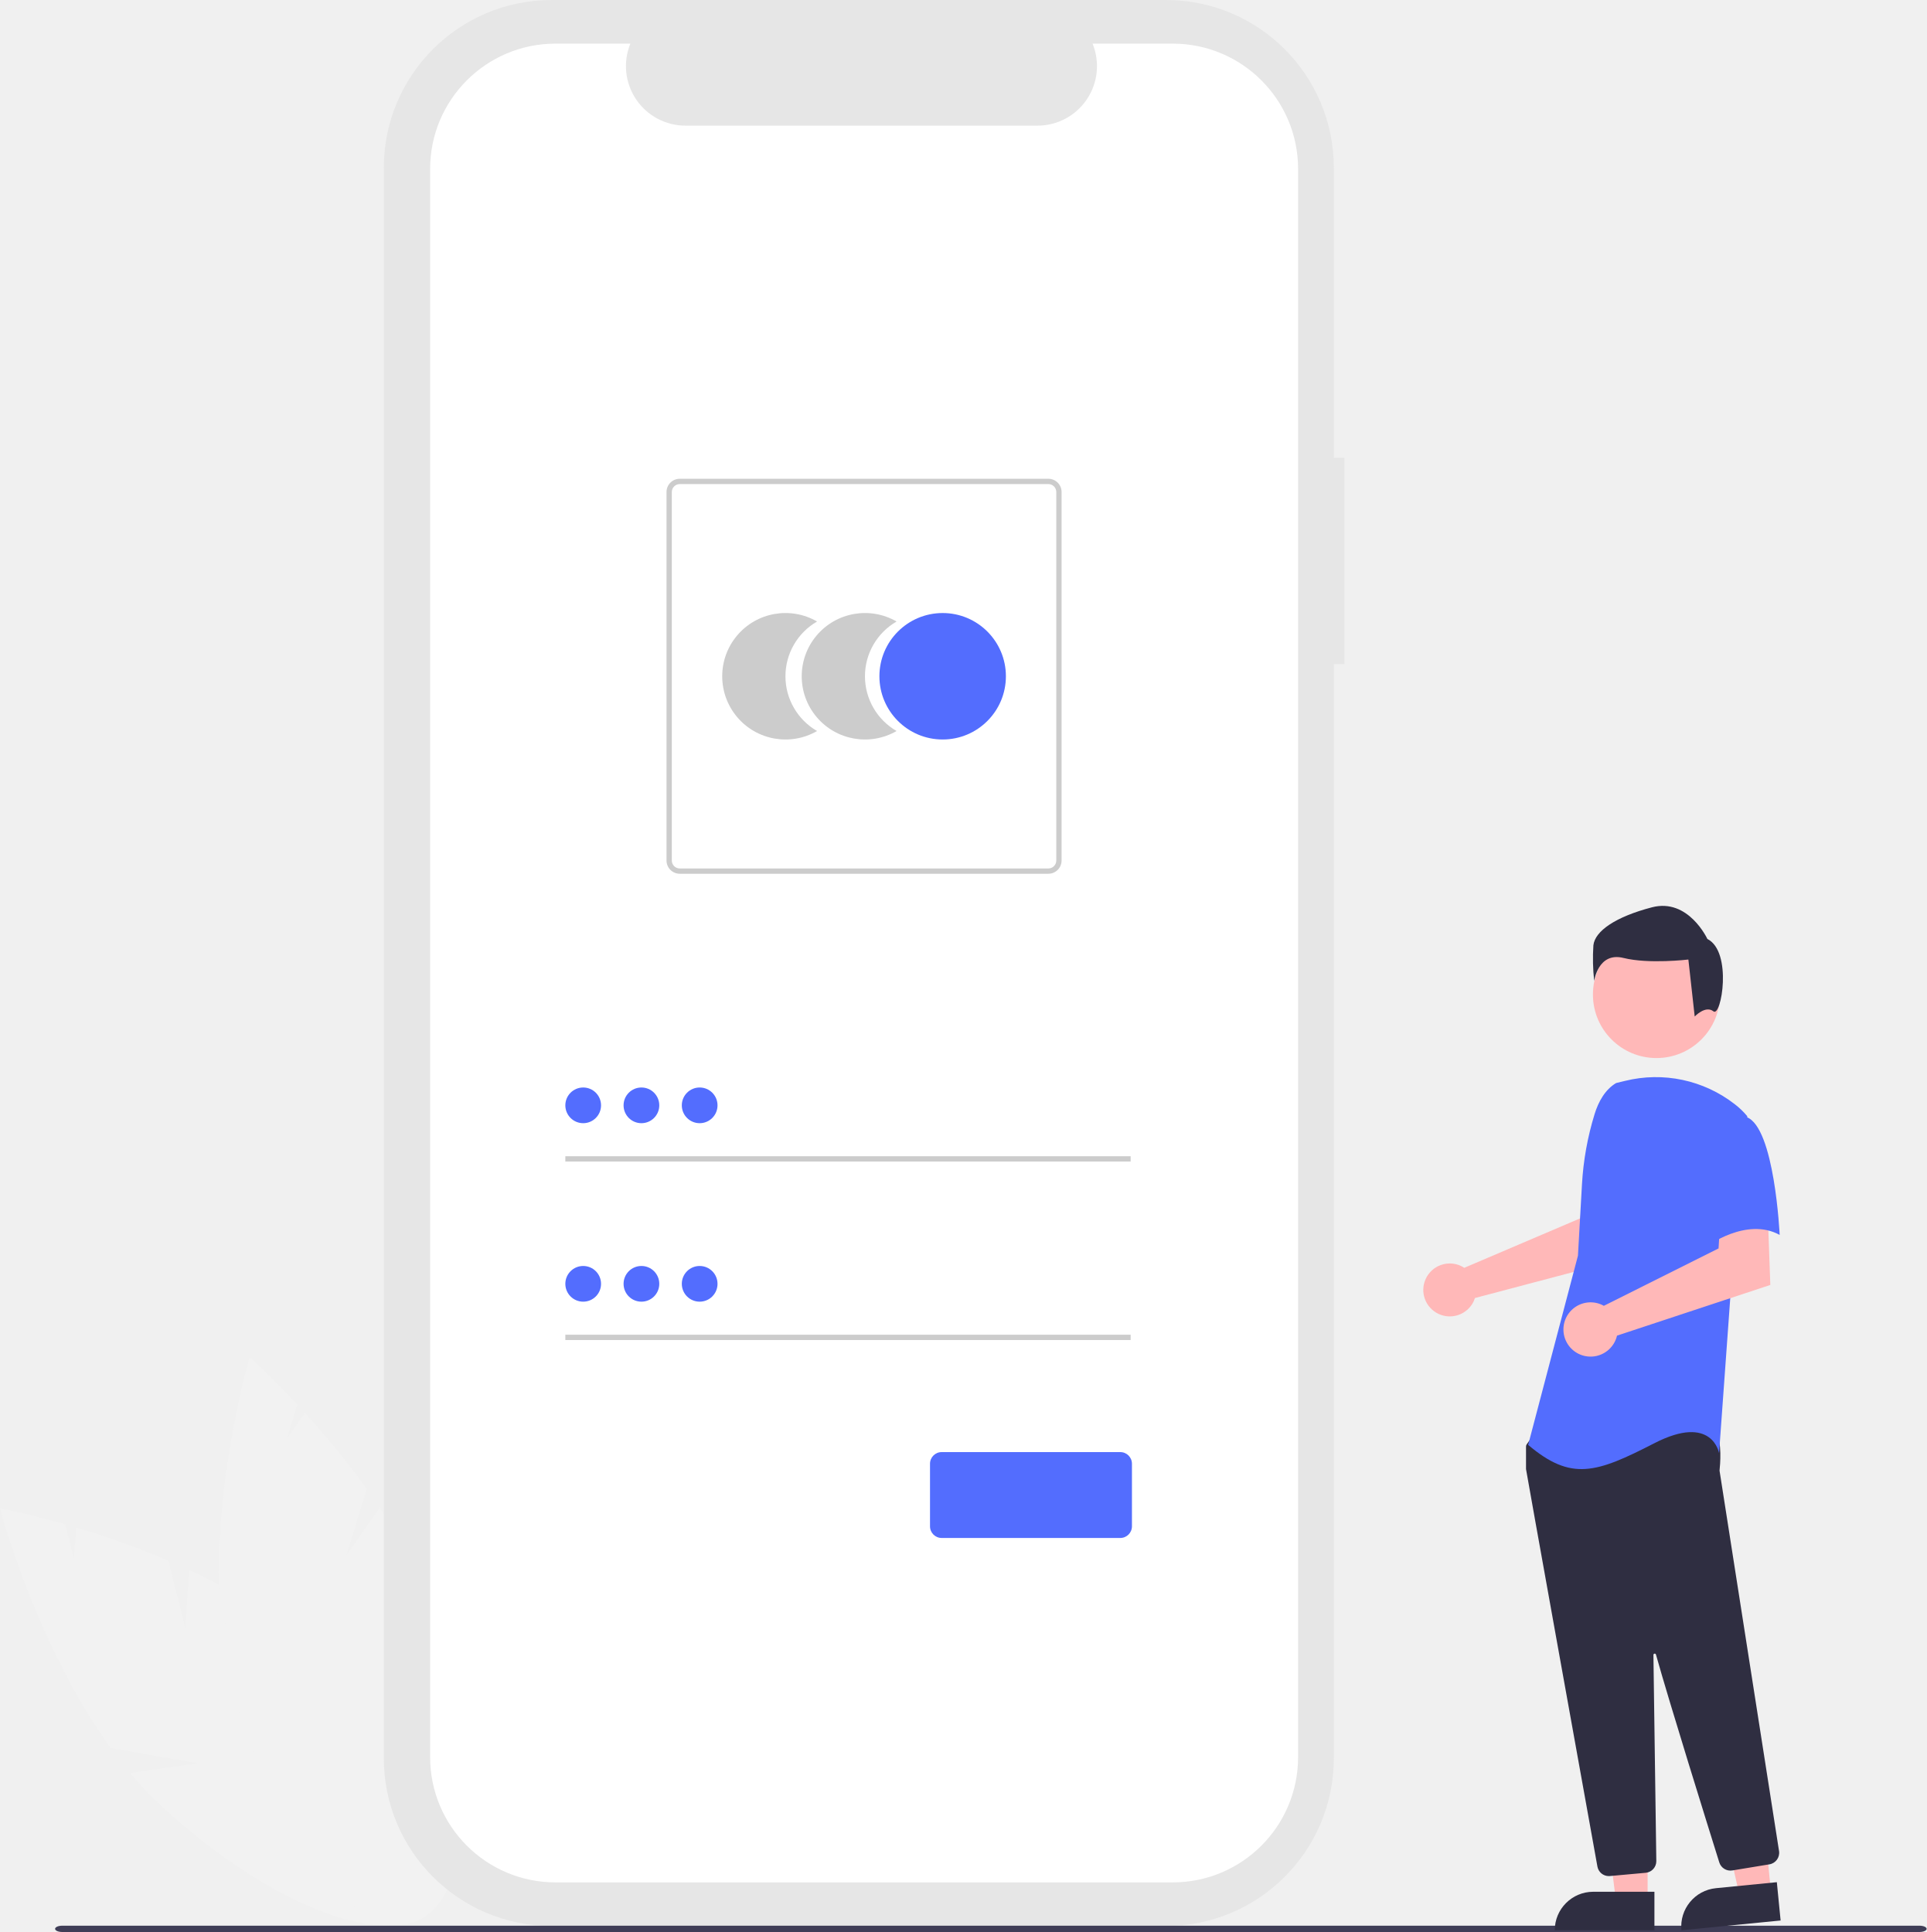
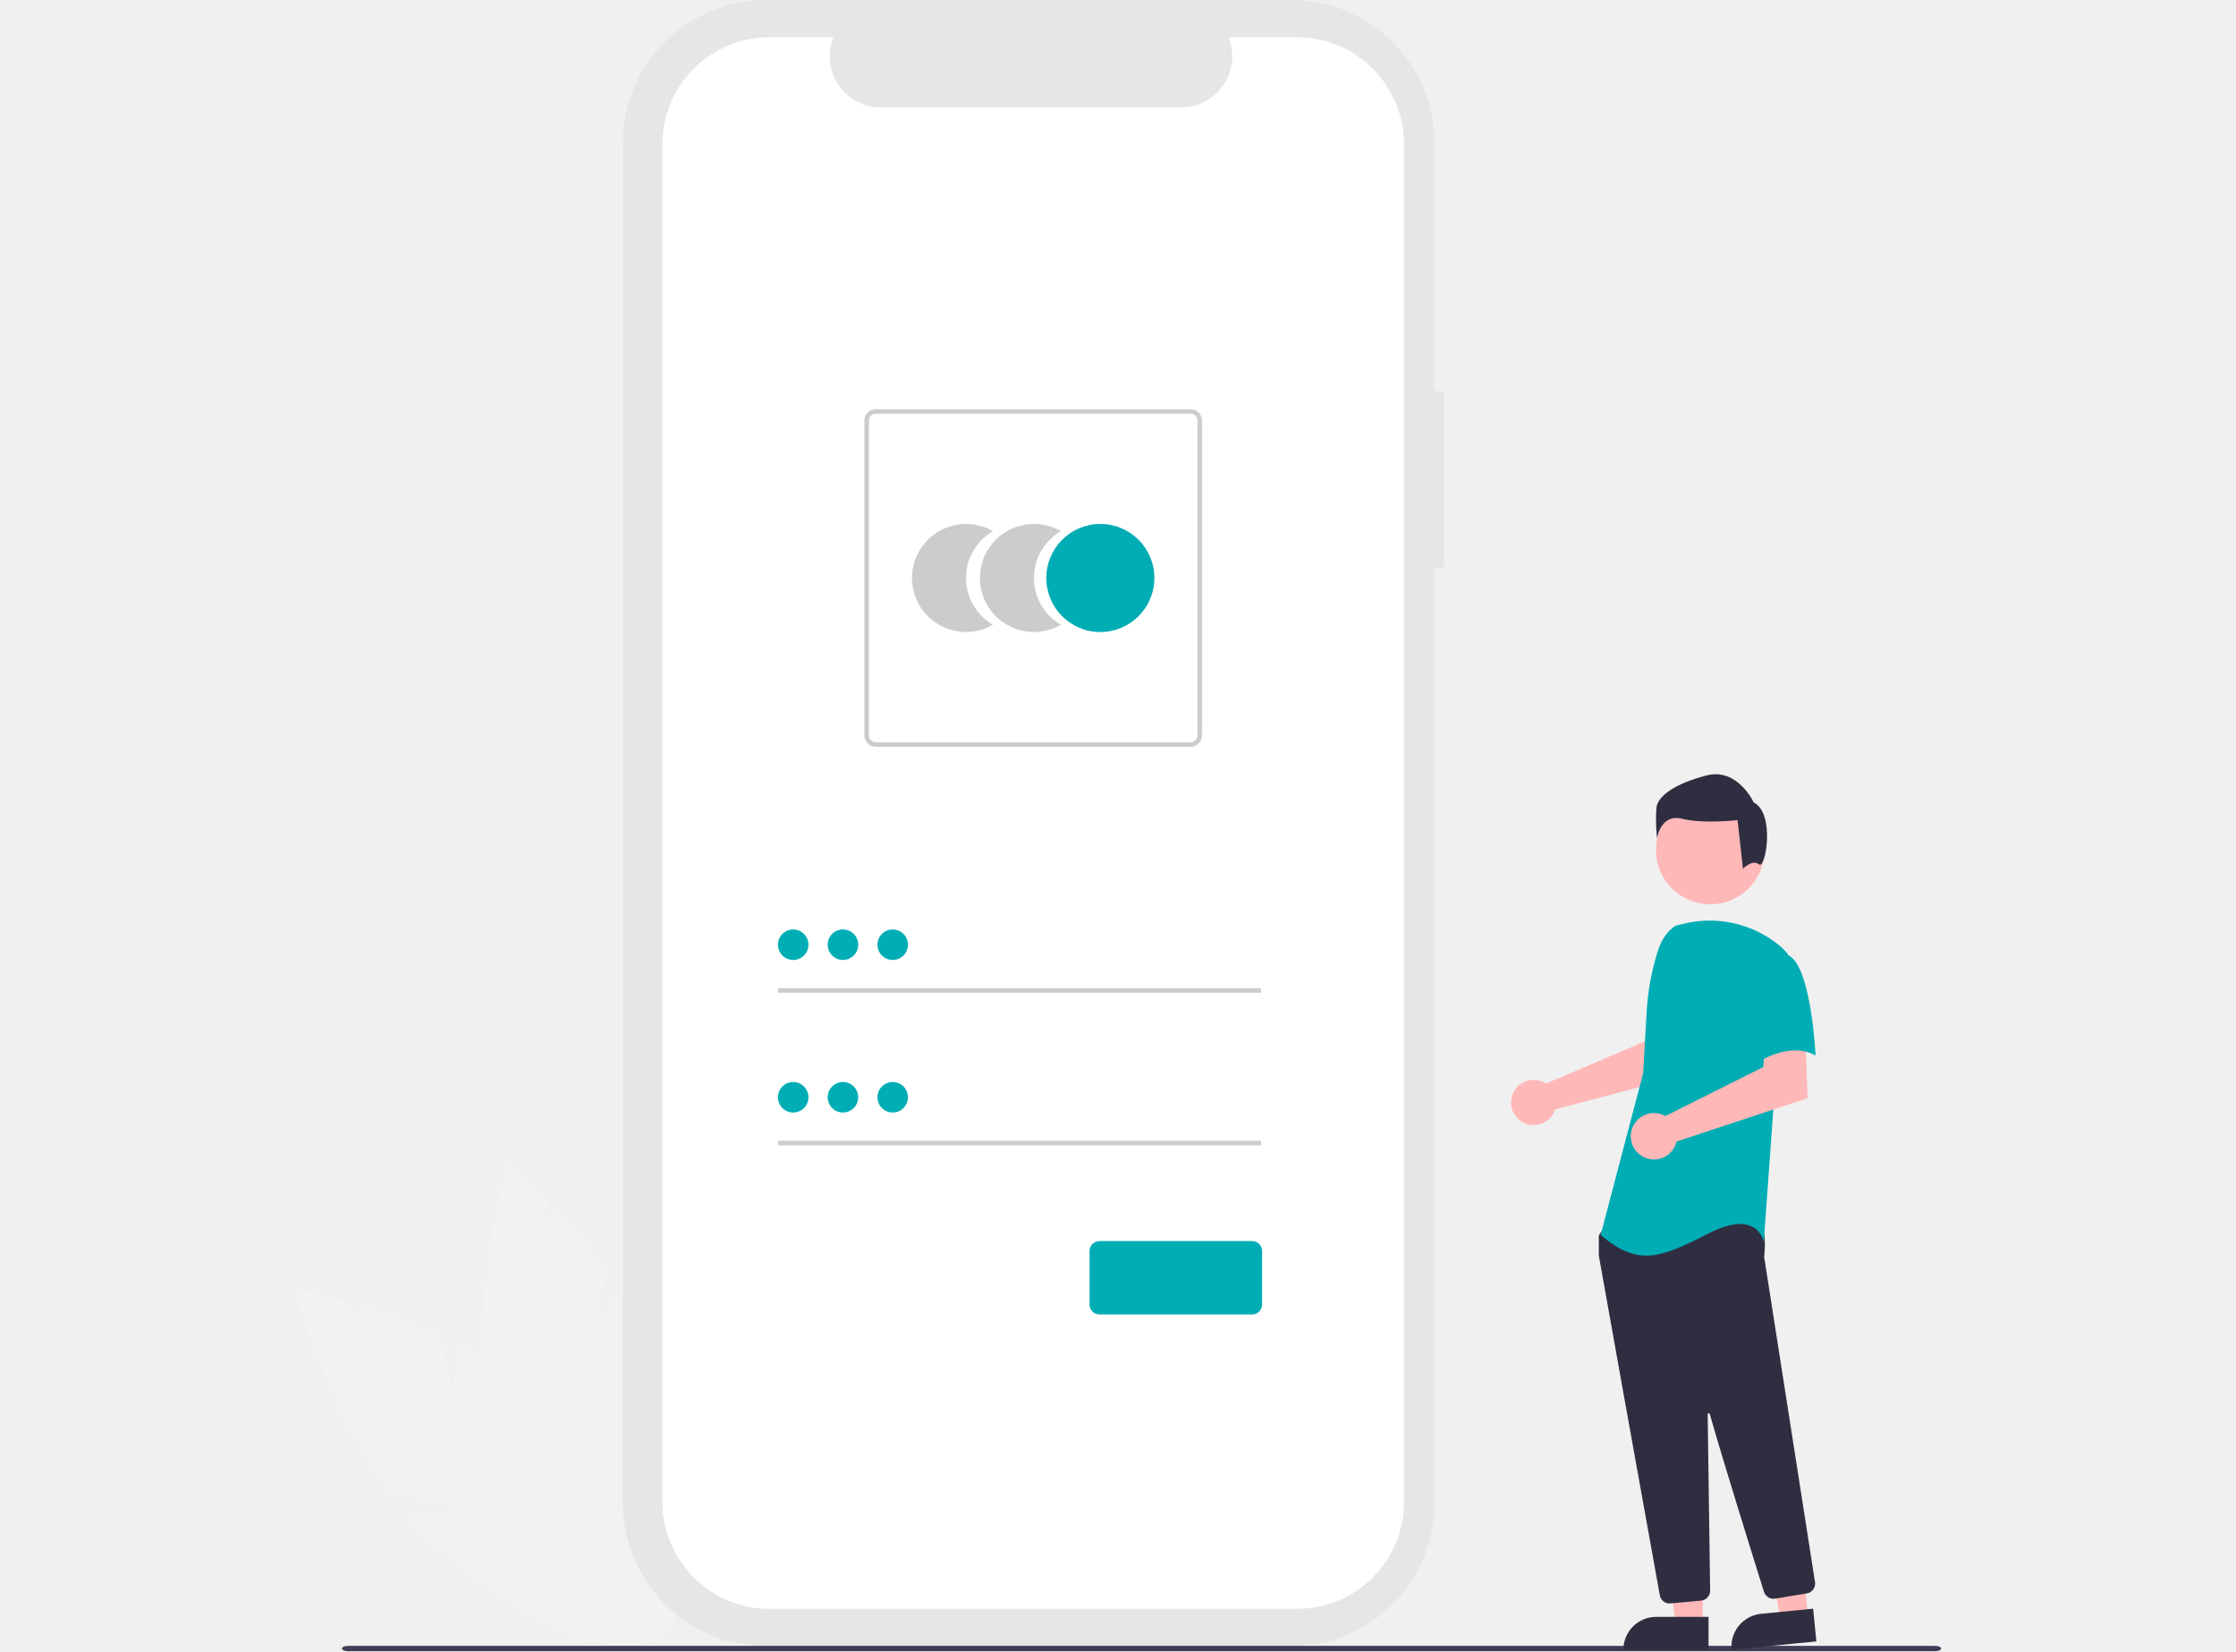
- <svg xmlns="http://www.w3.org/2000/svg" id="a87032b8-5b37-4b7e-a4d9-4dbfbe394641" data-name="Layer 1" width="744.848" height="747.077" viewBox="0 0 744.848 747.077">
+ <svg xmlns="http://www.w3.org/2000/svg" id="a87032b8-5b37-4b7e-a4d9-4dbfbe394641" data-name="Layer 1" width="650" height="480" viewBox="0 0 744.848 747.077">
  <path id="fa3b9e12-7275-481e-bee9-64fd9595a50d" data-name="Path 1" d="M299.205,705.809l-6.56-25.872a335.967,335.967,0,0,0-35.643-12.788l-.828,12.024-3.358-13.247c-15.021-4.294-25.24-6.183-25.24-6.183s13.8,52.489,42.754,92.617l33.734,5.926-26.207,3.779a135.926,135.926,0,0,0,11.719,12.422c42.115,39.092,89.024,57.028,104.773,40.06s-5.625-62.412-47.74-101.5c-13.056-12.119-29.457-21.844-45.875-29.5Z" transform="translate(-227.576 -76.46149)" fill="#f2f2f2" />
  <path id="bde08021-c30f-4979-a9d8-cb90b72b5ca2" data-name="Path 2" d="M361.591,677.706l7.758-25.538a335.94,335.94,0,0,0-23.9-29.371l-6.924,9.865,3.972-13.076c-10.641-11.436-18.412-18.335-18.412-18.335s-15.315,52.067-11.275,101.384l25.815,22.51-24.392-10.312a135.919,135.919,0,0,0,3.614,16.694c15.846,55.234,46.731,94.835,68.983,88.451s27.446-56.335,11.6-111.569c-4.912-17.123-13.926-33.926-24.023-48.965Z" transform="translate(-227.576 -76.46149)" fill="#f2f2f2" />
  <path id="b3ac2088-de9b-4f7f-bc99-0ed9705c1a9d" data-name="Path 22" d="M747.327,253.445h-4.092v-112.1a64.883,64.883,0,0,0-64.883-64.883H440.845a64.883,64.883,0,0,0-64.883,64.883v615a64.883,64.883,0,0,0,64.883,64.883H678.352a64.883,64.883,0,0,0,64.882-64.883v-423.105h4.092Z" transform="translate(-227.576 -76.46149)" fill="#e6e6e6" />
  <path id="b2715b96-3117-487c-acc0-20904544b5b7" data-name="Path 23" d="M680.97,93.335h-31a23.02,23.02,0,0,1-21.316,31.714H492.589a23.02,23.02,0,0,1-21.314-31.714H442.319a48.454,48.454,0,0,0-48.454,48.454v614.107a48.454,48.454,0,0,0,48.454,48.454H680.97a48.454,48.454,0,0,0,48.454-48.454h0V141.788a48.454,48.454,0,0,0-48.454-48.453Z" transform="translate(-227.576 -76.46149)" fill="#fff" />
  <path id="b06d66ec-6c84-45dd-8c27-1263a6253192" data-name="Path 6" d="M531.234,337.965a24.437,24.437,0,0,1,12.23-21.174,24.45,24.45,0,1,0,0,42.345A24.434,24.434,0,0,1,531.234,337.965Z" transform="translate(-227.576 -76.46149)" fill="#ccc" />
  <path id="e73810fe-4cf4-40cc-8c7c-ca544ce30bd4" data-name="Path 7" d="M561.971,337.965a24.436,24.436,0,0,1,12.23-21.174,24.45,24.45,0,1,0,0,42.345A24.434,24.434,0,0,1,561.971,337.965Z" transform="translate(-227.576 -76.46149)" fill="#ccc" />
-   <circle id="a4813fcf-056e-4514-bb8b-e6506f49341f" data-name="Ellipse 1" cx="364.434" cy="261.502" r="24.45" fill="#536dfe" />
+   <circle id="a4813fcf-056e-4514-bb8b-e6506f49341f" data-name="Ellipse 1" cx="364.434" cy="261.502" r="24.45" fill="#00adb5" />
  <path id="bbe451c3-febc-41ba-8083-4c8307a2e73e" data-name="Path 8" d="M632.872,414.33h-142.5a5.123,5.123,0,0,1-5.117-5.117v-142.5a5.123,5.123,0,0,1,5.117-5.117h142.5a5.123,5.123,0,0,1,5.117,5.117v142.5A5.123,5.123,0,0,1,632.872,414.33Zm-142.5-150.686a3.073,3.073,0,0,0-3.07,3.07v142.5a3.073,3.073,0,0,0,3.07,3.07h142.5a3.073,3.073,0,0,0,3.07-3.07v-142.5a3.073,3.073,0,0,0-3.07-3.07Z" transform="translate(-227.576 -76.46149)" fill="#ccc" />
  <rect id="bb28937d-932f-4fdf-befe-f406e51091fe" data-name="Rectangle 1" x="218.562" y="447.102" width="218.552" height="2.047" fill="#ccc" />
-   <circle id="fcef55fc-4968-45b2-93bb-1a1080c85fc7" data-name="Ellipse 2" cx="225.464" cy="427.42" r="6.902" fill="#536dfe" />
+   <circle id="fcef55fc-4968-45b2-93bb-1a1080c85fc7" data-name="Ellipse 2" cx="225.464" cy="427.42" r="6.902" fill="#00adb5" />
  <rect id="ff33d889-4c74-4b91-85ef-b4882cc8fe76" data-name="Rectangle 2" x="218.562" y="516.118" width="218.552" height="2.047" fill="#ccc" />
-   <circle id="e8fa0310-b872-4adf-aedd-0c6eda09f3b8" data-name="Ellipse 3" cx="225.464" cy="496.437" r="6.902" fill="#536dfe" />
-   <path d="M660.69,671.172H591.622a4.505,4.505,0,0,1-4.5-4.5v-24.208a4.505,4.505,0,0,1,4.5-4.5h69.068a4.505,4.505,0,0,1,4.5,4.5v24.208A4.505,4.505,0,0,1,660.69,671.172Z" transform="translate(-227.576 -76.46149)" fill="#536dfe" />
-   <circle id="e12ee00d-aa4a-4413-a013-11d20b7f97f7" data-name="Ellipse 7" cx="247.978" cy="427.42" r="6.902" fill="#536dfe" />
-   <circle id="f58f497e-6949-45c8-be5f-eee2aa0f6586" data-name="Ellipse 8" cx="270.492" cy="427.42" r="6.902" fill="#536dfe" />
-   <circle id="b4d4939a-c6e6-4f4d-ba6c-e8b05485017d" data-name="Ellipse 9" cx="247.978" cy="496.437" r="6.902" fill="#536dfe" />
-   <circle id="aff120b1-519b-4e96-ac87-836aa55663de" data-name="Ellipse 10" cx="270.492" cy="496.437" r="6.902" fill="#536dfe" />
+   <circle id="e8fa0310-b872-4adf-aedd-0c6eda09f3b8" data-name="Ellipse 3" cx="225.464" cy="496.437" r="6.902" fill="#00adb5" />
+   <path d="M660.69,671.172H591.622a4.505,4.505,0,0,1-4.5-4.5v-24.208a4.505,4.505,0,0,1,4.5-4.5h69.068a4.505,4.505,0,0,1,4.5,4.5v24.208A4.505,4.505,0,0,1,660.69,671.172Z" transform="translate(-227.576 -76.46149)" fill="#00adb5" />
+   <circle id="e12ee00d-aa4a-4413-a013-11d20b7f97f7" data-name="Ellipse 7" cx="247.978" cy="427.42" r="6.902" fill="#00adb5" />
+   <circle id="f58f497e-6949-45c8-be5f-eee2aa0f6586" data-name="Ellipse 8" cx="270.492" cy="427.42" r="6.902" fill="#00adb5" />
+   <circle id="b4d4939a-c6e6-4f4d-ba6c-e8b05485017d" data-name="Ellipse 9" cx="247.978" cy="496.437" r="6.902" fill="#00adb5" />
+   <circle id="aff120b1-519b-4e96-ac87-836aa55663de" data-name="Ellipse 10" cx="270.492" cy="496.437" r="6.902" fill="#00adb5" />
  <path id="f1094013-1297-477a-ac57-08eac07c4bd5" data-name="Path 88" d="M969.642,823.539H251.656c-1.537,0-2.782-.546-2.782-1.218s1.245-1.219,2.782-1.219H969.642c1.536,0,2.782.546,2.782,1.219S971.178,823.539,969.642,823.539Z" transform="translate(-227.576 -76.46149)" fill="#3f3d56" />
  <path d="M792.253,565.923a10.094,10.094,0,0,1,1.411.787l44.852-19.143,1.601-11.815,17.922-.11-1.059,27.098-59.2,15.656a10.608,10.608,0,0,1-.447,1.208,10.235,10.235,0,1,1-5.079-13.682Z" transform="translate(-227.576 -76.46149)" fill="#ffb8b8" />
  <polygon points="636.98 735.021 624.72 735.021 618.888 687.733 636.982 687.734 636.98 735.021" fill="#ffb8b8" />
  <path d="M615.963,731.518h23.644a0,0,0,0,1,0,0v14.887a0,0,0,0,1,0,0H601.076a0,0,0,0,1,0,0v0A14.887,14.887,0,0,1,615.963,731.518Z" fill="#2f2e41" />
  <polygon points="684.66 731.557 672.459 732.759 662.018 686.271 680.025 684.497 684.66 731.557" fill="#ffb8b8" />
  <path d="M891.686,806.128h23.644a0,0,0,0,1,0,0v14.887a0,0,0,0,1,0,0H876.799a0,0,0,0,1,0,0v0A14.887,14.887,0,0,1,891.686,806.128Z" transform="translate(-303.0087 15.2906) rotate(-5.62529)" fill="#2f2e41" />
  <circle cx="640.393" cy="384.574" r="24.561" fill="#ffb8b8" />
  <path d="M849.556,801.919a4.471,4.471,0,0,1-4.415-3.697c-6.346-35.226-27.088-150.405-27.584-153.596a1.427,1.427,0,0,1-.016-.222v-8.588a1.489,1.489,0,0,1,.279-.872l2.74-3.838a1.478,1.478,0,0,1,1.144-.625c15.622-.732,66.784-2.879,69.256.209h0c2.482,3.104,1.605,12.507,1.404,14.36l.01.193,22.985,146.995a4.512,4.512,0,0,1-3.715,5.135l-14.356,2.365a4.521,4.521,0,0,1-5.025-3.093c-4.44-14.188-19.329-61.918-24.489-80.387a.499.499,0,0,0-.98.139c.258,17.605.881,62.523,1.096,78.037l.023,1.671a4.518,4.518,0,0,1-4.093,4.536l-13.844,1.258C849.836,801.914,849.695,801.919,849.556,801.919Z" transform="translate(-227.576 -76.46149)" fill="#2f2e41" />
-   <path id="ae7af94f-88d7-4204-9f07-e3651de85c05" data-name="Path 99" d="M852.381,495.254c-4.286,2.548-6.851,7.23-8.323,11.995a113.681,113.681,0,0,0-4.884,27.159l-1.556,27.6-19.255,73.17c16.689,14.121,26.315,10.912,48.78-.639s25.032,3.851,25.032,3.851l4.492-62.258,6.418-68.032a30.164,30.164,0,0,0-4.861-4.674,49.658,49.658,0,0,0-42.442-8.995Z" transform="translate(-227.576 -76.46149)" fill="#536dfe" />
+   <path id="ae7af94f-88d7-4204-9f07-e3651de85c05" data-name="Path 99" d="M852.381,495.254c-4.286,2.548-6.851,7.23-8.323,11.995a113.681,113.681,0,0,0-4.884,27.159l-1.556,27.6-19.255,73.17c16.689,14.121,26.315,10.912,48.78-.639s25.032,3.851,25.032,3.851l4.492-62.258,6.418-68.032a30.164,30.164,0,0,0-4.861-4.674,49.658,49.658,0,0,0-42.442-8.995Z" transform="translate(-227.576 -76.46149)" fill="#00adb5" />
  <path d="M846.127,580.7a10.526,10.526,0,0,1,1.501.704l44.348-22.197.736-12.026,18.294-1.261.98,27.413L852.72,592.932a10.496,10.496,0,1,1-6.593-12.232Z" transform="translate(-227.576 -76.46149)" fill="#ffb8b8" />
-   <path id="a6768b0e-63d0-4b31-8462-9b2e0b00f0fd" data-name="Path 101" d="M902.766,508.412c10.912,3.851,12.834,45.574,12.834,45.574-12.837-7.06-28.241,4.493-28.241,4.493s-3.209-10.912-7.06-25.032a24.53,24.53,0,0,1,5.134-23.106S891.854,504.558,902.766,508.412Z" transform="translate(-227.576 -76.46149)" fill="#536dfe" />
+   <path id="a6768b0e-63d0-4b31-8462-9b2e0b00f0fd" data-name="Path 101" d="M902.766,508.412c10.912,3.851,12.834,45.574,12.834,45.574-12.837-7.06-28.241,4.493-28.241,4.493s-3.209-10.912-7.06-25.032a24.53,24.53,0,0,1,5.134-23.106S891.854,504.558,902.766,508.412Z" transform="translate(-227.576 -76.46149)" fill="#00adb5" />
  <path id="bfd7963f-0cf8-4885-9d3a-2c00bccda2e3" data-name="Path 102" d="M889.991,467.531c-3.06-2.448-7.235,2.002-7.235,2.002l-2.448-22.033s-15.301,1.833-25.093-.612-11.323,8.875-11.323,8.875a78.58,78.58,0,0,1-.306-13.771c.612-5.508,8.568-11.017,22.645-14.689S887.652,439.543,887.652,439.543C897.445,444.439,893.051,469.979,889.991,467.531Z" transform="translate(-227.576 -76.46149)" fill="#2f2e41" />
</svg>
